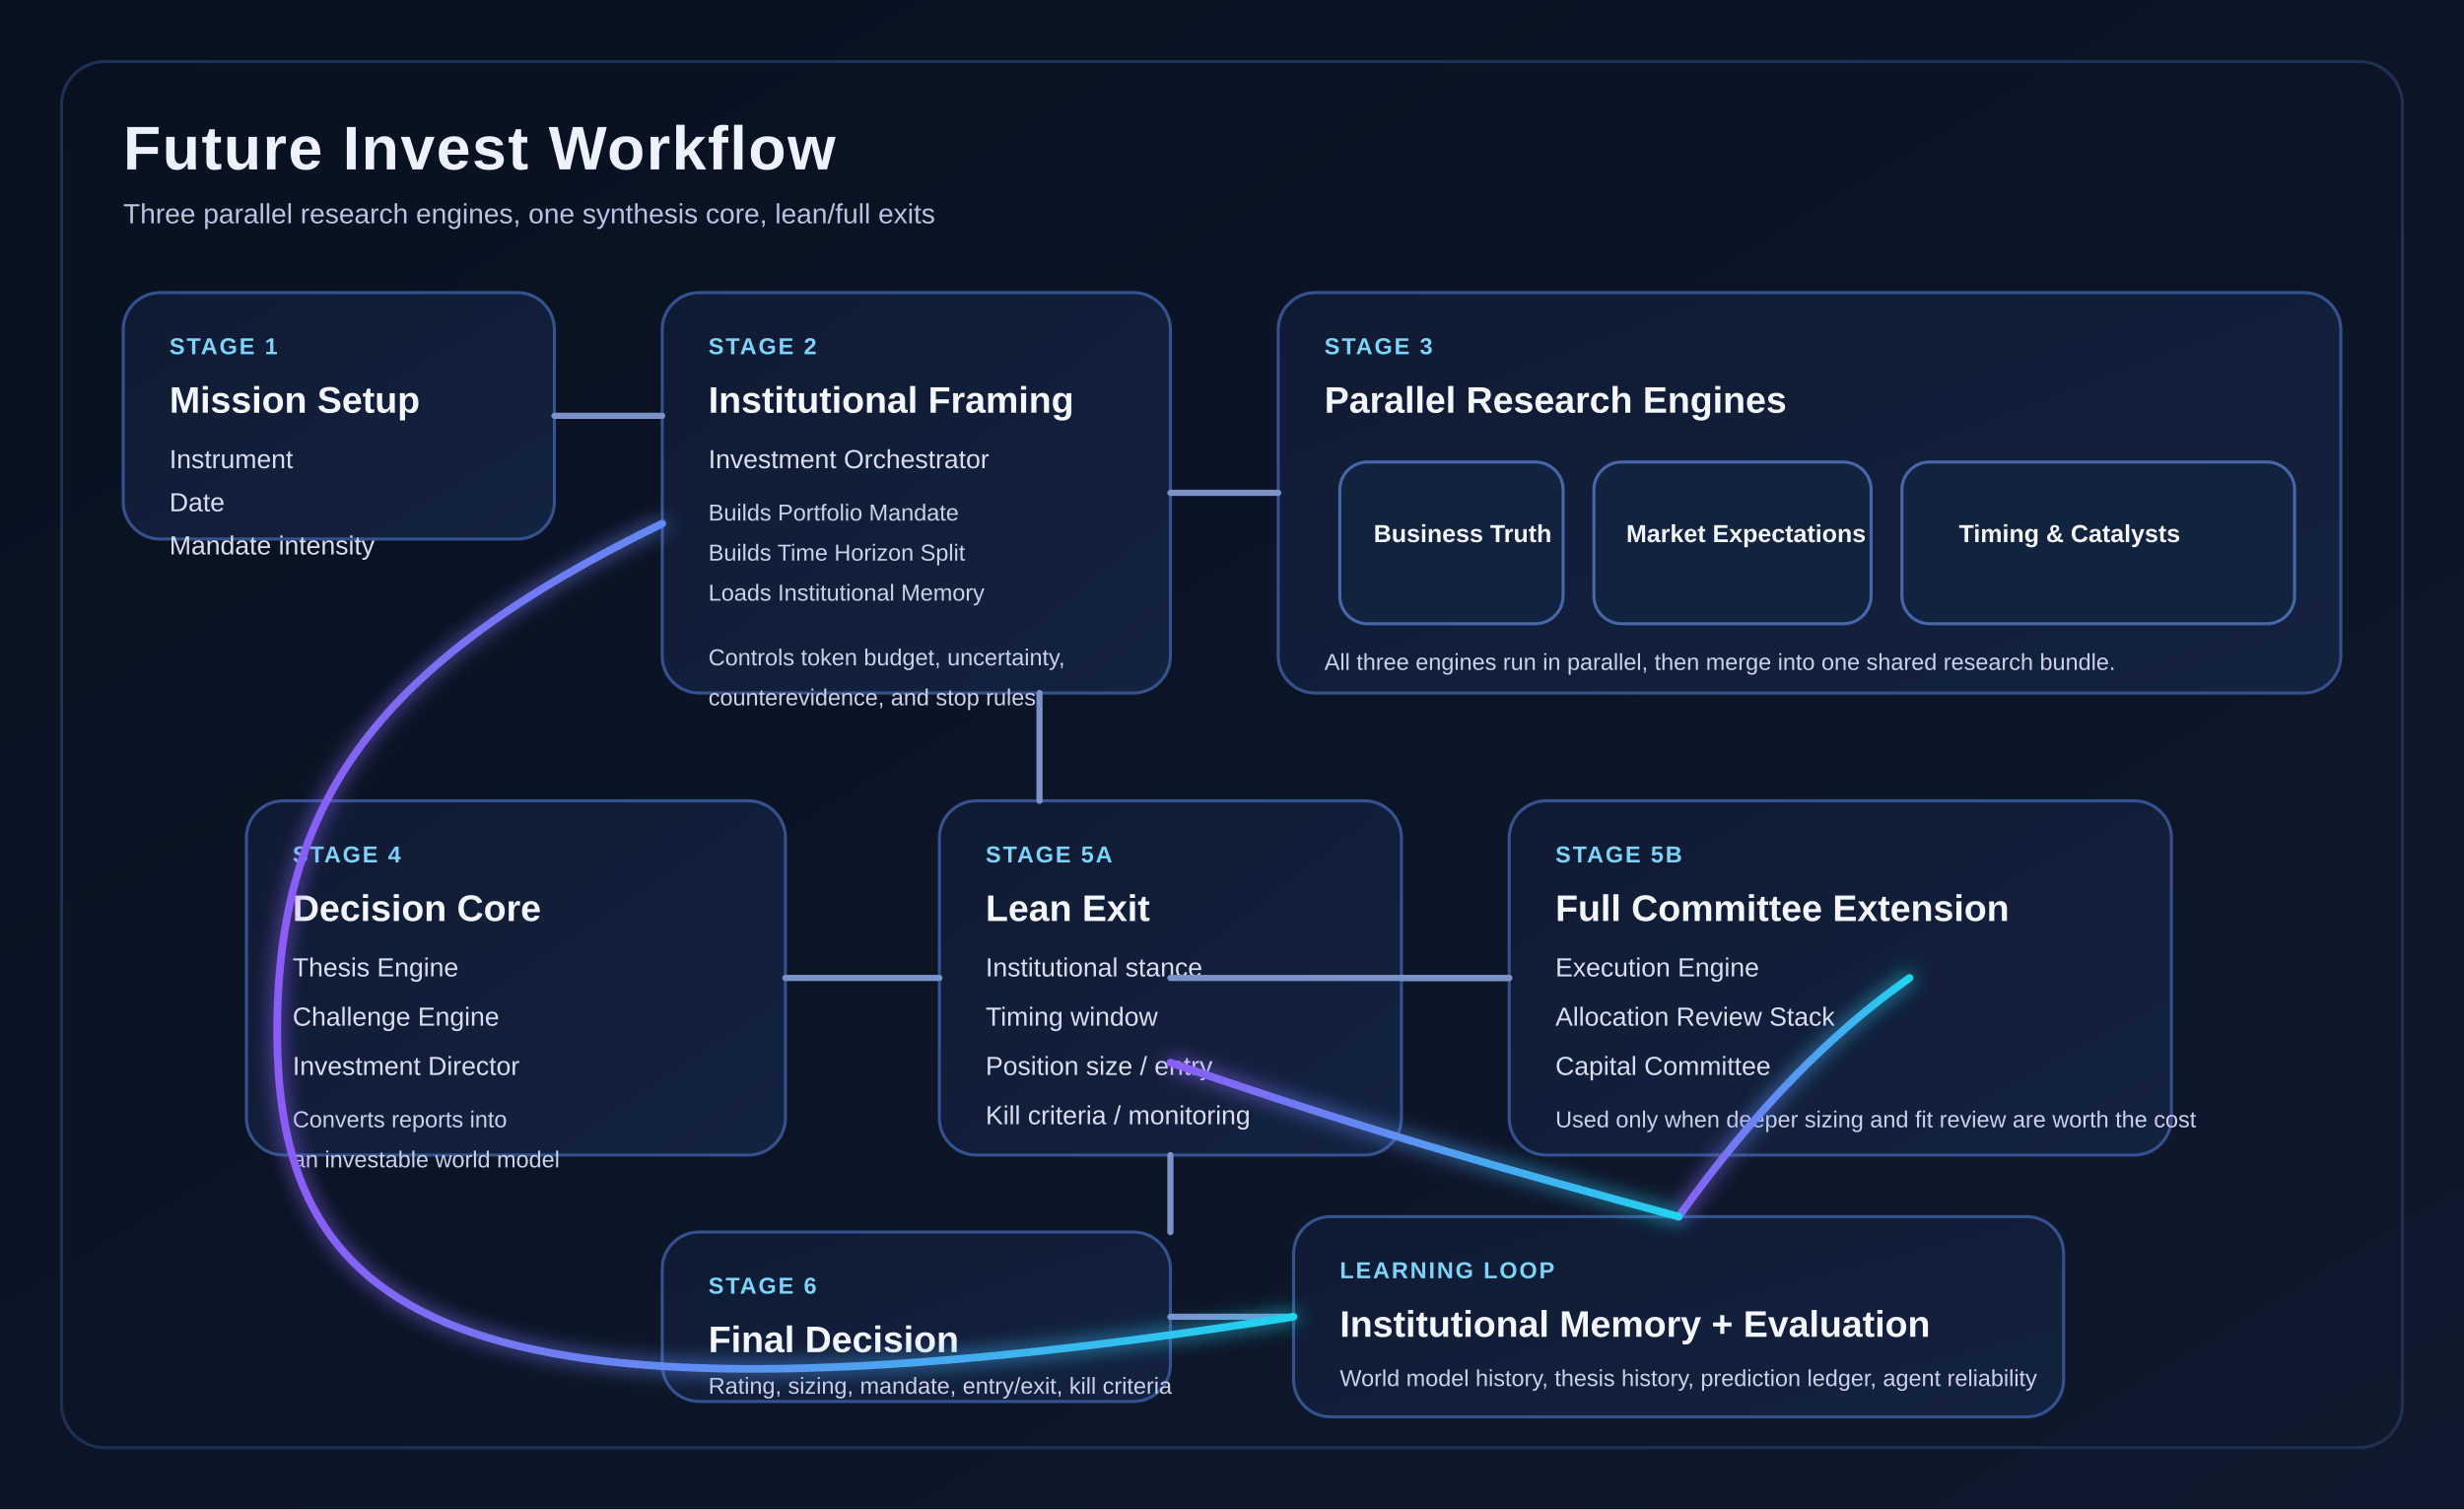
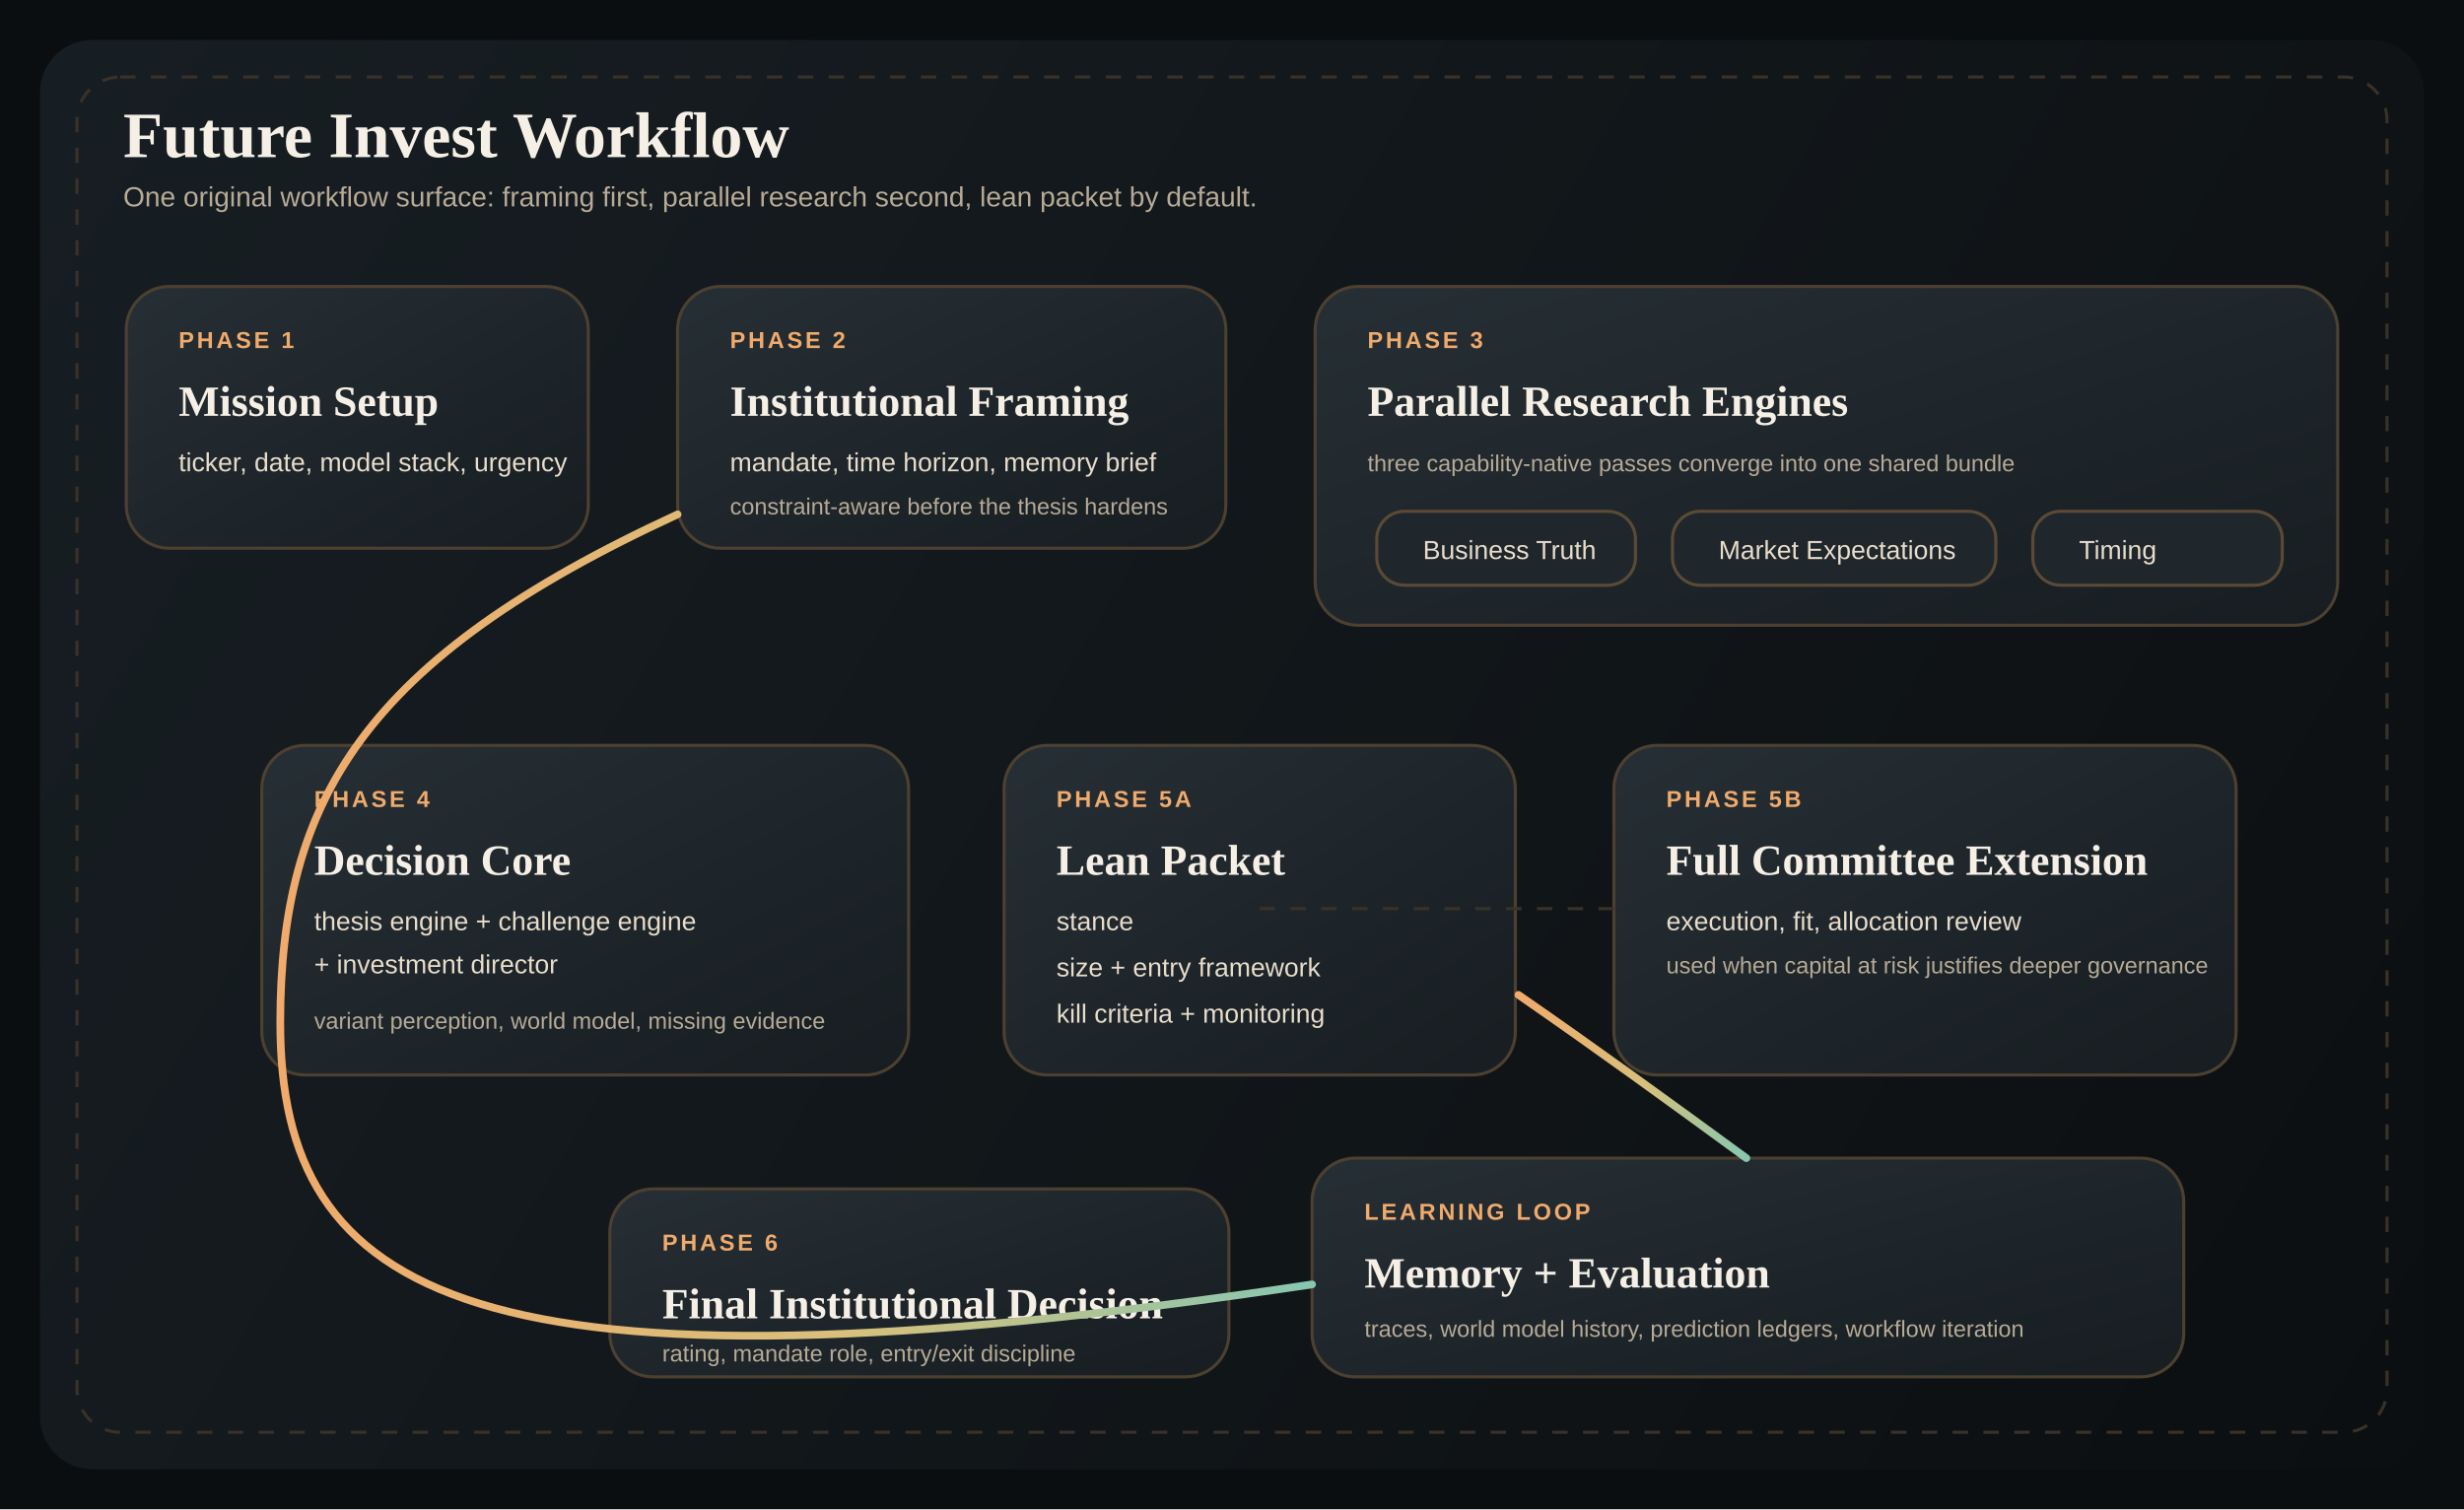
<svg xmlns="http://www.w3.org/2000/svg" width="1600" height="980" viewBox="0 0 1600 980" role="img" aria-labelledby="title desc">
  <defs>
-     <linearGradient id="bg" x1="0%" y1="0%" x2="100%" y2="100%">
-       <stop offset="0%" stop-color="#07111f" />
-       <stop offset="100%" stop-color="#10192d" />
+     <linearGradient id="wf-bg" x1="40" y1="30" x2="1560" y2="946" gradientUnits="userSpaceOnUse">
+       <stop offset="0%" stop-color="#171e23" />
+       <stop offset="100%" stop-color="#0c0f11" />
    </linearGradient>
-     <linearGradient id="panel" x1="0%" y1="0%" x2="100%" y2="100%">
-       <stop offset="0%" stop-color="#0f1b32" />
-       <stop offset="100%" stop-color="#132241" />
+     <linearGradient id="wf-panel" x1="0%" y1="0%" x2="100%" y2="100%">
+       <stop offset="0%" stop-color="#262f35" />
+       <stop offset="100%" stop-color="#171d21" />
    </linearGradient>
-     <linearGradient id="accent" x1="0%" y1="0%" x2="100%" y2="0%">
-       <stop offset="0%" stop-color="#8b5cf6" />
-       <stop offset="100%" stop-color="#22d3ee" />
+     <linearGradient id="wf-line" x1="0%" y1="0%" x2="100%" y2="0%">
+       <stop offset="0%" stop-color="#f0aa6b" />
+       <stop offset="55%" stop-color="#d8c07b" />
+       <stop offset="100%" stop-color="#87c7b0" />
    </linearGradient>
-     <filter id="glow" x="-30%" y="-30%" width="160%" height="160%">
-       <feGaussianBlur stdDeviation="6" result="blur" />
-       <feMerge>
-         <feMergeNode in="blur" />
-         <feMergeNode in="SourceGraphic" />
-       </feMerge>
-     </filter>
    <style>
-       .title { font: 700 40px Arial, Helvetica, sans-serif; fill: #eef2ff; letter-spacing: 1px; }
-       .subtitle { font: 400 18px Arial, Helvetica, sans-serif; fill: #b7c3e3; }
-       .section-title { font: 700 24px Arial, Helvetica, sans-serif; fill: #f5f7ff; }
-       .section-body { font: 400 17px Arial, Helvetica, sans-serif; fill: #d8def0; }
-       .section-label { font: 700 15px Arial, Helvetica, sans-serif; fill: #7dd3fc; letter-spacing: 1.2px; }
-       .small { font: 400 15px Arial, Helvetica, sans-serif; fill: #c9d2ea; }
-       .memory { font: 600 16px Arial, Helvetica, sans-serif; fill: #f5f7ff; }
-       .arrow { stroke: #7c93c9; stroke-width: 4; fill: none; stroke-linecap: round; stroke-linejoin: round; }
-       .accent { stroke: url(#accent); stroke-width: 5; fill: none; stroke-linecap: round; stroke-linejoin: round; filter: url(#glow); }
+       .title { font: 700 42px Georgia, "Times New Roman", serif; fill: #f5efe5; }
+       .subtitle { font: 400 18px Arial, Helvetica, sans-serif; fill: #b7aa96; }
+       .label { font: 700 15px Arial, Helvetica, sans-serif; fill: #f0aa6b; letter-spacing: 1.8px; }
+       .heading { font: 700 28px Georgia, "Times New Roman", serif; fill: #f5efe5; }
+       .body { font: 400 17px Arial, Helvetica, sans-serif; fill: #e8dccb; }
+       .small { font: 400 15px Arial, Helvetica, sans-serif; fill: #b7aa96; }
+       .panel { fill: url(#wf-panel); stroke: #4d4030; stroke-width: 2; }
+       .chip { fill: #20272c; stroke: #5b4a35; stroke-width: 2; }
+       .line { fill: none; stroke: url(#wf-line); stroke-width: 5; stroke-linecap: round; stroke-linejoin: round; }
+       .guide { fill: none; stroke: #3a3128; stroke-width: 2; stroke-dasharray: 10 10; }
    </style>
  </defs>
-   <rect width="1600" height="980" fill="url(#bg)" />
-   <rect x="40" y="40" width="1520" height="900" rx="28" fill="none" stroke="#203052" stroke-width="2" />
-   <text x="80" y="110" class="title">Future Invest Workflow</text>
-   <text x="80" y="145" class="subtitle">Three parallel research engines, one synthesis core, lean/full exits</text>
-   <rect x="80" y="190" width="280" height="160" rx="24" fill="url(#panel)" stroke="#35528f" stroke-width="2" />
-   <text x="110" y="230" class="section-label">STAGE 1</text>
-   <text x="110" y="268" class="section-title">Mission Setup</text>
-   <text x="110" y="304" class="section-body">Instrument</text>
-   <text x="110" y="332" class="section-body">Date</text>
-   <text x="110" y="360" class="section-body">Mandate intensity</text>
-   <rect x="430" y="190" width="330" height="260" rx="24" fill="url(#panel)" stroke="#35528f" stroke-width="2" />
-   <text x="460" y="230" class="section-label">STAGE 2</text>
-   <text x="460" y="268" class="section-title">Institutional Framing</text>
-   <text x="460" y="304" class="section-body">Investment Orchestrator</text>
-   <text x="460" y="338" class="small">Builds Portfolio Mandate</text>
-   <text x="460" y="364" class="small">Builds Time Horizon Split</text>
-   <text x="460" y="390" class="small">Loads Institutional Memory</text>
-   <text x="460" y="432" class="small">Controls token budget, uncertainty,</text>
-   <text x="460" y="458" class="small">counterevidence, and stop rules</text>
-   <rect x="830" y="190" width="690" height="260" rx="24" fill="url(#panel)" stroke="#35528f" stroke-width="2" />
-   <text x="860" y="230" class="section-label">STAGE 3</text>
-   <text x="860" y="268" class="section-title">Parallel Research Engines</text>
-   <rect x="870" y="300" width="145" height="105" rx="18" fill="#12233f" stroke="#4867a9" stroke-width="2" />
-   <text x="892" y="352" class="memory">Business Truth</text>
-   <rect x="1035" y="300" width="180" height="105" rx="18" fill="#12233f" stroke="#4867a9" stroke-width="2" />
-   <text x="1056" y="352" class="memory">Market Expectations</text>
-   <rect x="1235" y="300" width="255" height="105" rx="18" fill="#12233f" stroke="#4867a9" stroke-width="2" />
-   <text x="1272" y="352" class="memory">Timing &amp; Catalysts</text>
-   <text x="860" y="435" class="small">All three engines run in parallel, then merge into one shared research bundle.</text>
-   <rect x="160" y="520" width="350" height="230" rx="24" fill="url(#panel)" stroke="#35528f" stroke-width="2" />
-   <text x="190" y="560" class="section-label">STAGE 4</text>
-   <text x="190" y="598" class="section-title">Decision Core</text>
-   <text x="190" y="634" class="section-body">Thesis Engine</text>
-   <text x="190" y="666" class="section-body">Challenge Engine</text>
-   <text x="190" y="698" class="section-body">Investment Director</text>
-   <text x="190" y="732" class="small">Converts reports into</text>
-   <text x="190" y="758" class="small">an investable world model</text>
-   <rect x="610" y="520" width="300" height="230" rx="24" fill="url(#panel)" stroke="#35528f" stroke-width="2" />
-   <text x="640" y="560" class="section-label">STAGE 5A</text>
-   <text x="640" y="598" class="section-title">Lean Exit</text>
-   <text x="640" y="634" class="section-body">Institutional stance</text>
-   <text x="640" y="666" class="section-body">Timing window</text>
-   <text x="640" y="698" class="section-body">Position size / entry</text>
-   <text x="640" y="730" class="section-body">Kill criteria / monitoring</text>
-   <rect x="980" y="520" width="430" height="230" rx="24" fill="url(#panel)" stroke="#35528f" stroke-width="2" />
-   <text x="1010" y="560" class="section-label">STAGE 5B</text>
-   <text x="1010" y="598" class="section-title">Full Committee Extension</text>
-   <text x="1010" y="634" class="section-body">Execution Engine</text>
-   <text x="1010" y="666" class="section-body">Allocation Review Stack</text>
-   <text x="1010" y="698" class="section-body">Capital Committee</text>
-   <text x="1010" y="732" class="small">Used only when deeper sizing and fit review are worth the cost</text>
-   <rect x="430" y="800" width="330" height="110" rx="24" fill="url(#panel)" stroke="#35528f" stroke-width="2" />
-   <text x="460" y="840" class="section-label">STAGE 6</text>
-   <text x="460" y="878" class="section-title">Final Decision</text>
-   <text x="460" y="905" class="small">Rating, sizing, mandate, entry/exit, kill criteria</text>
-   <rect x="840" y="790" width="500" height="130" rx="24" fill="url(#panel)" stroke="#35528f" stroke-width="2" />
-   <text x="870" y="830" class="section-label">LEARNING LOOP</text>
-   <text x="870" y="868" class="section-title">Institutional Memory + Evaluation</text>
-   <text x="870" y="900" class="small">World model history, thesis history, prediction ledger, agent reliability</text>
-   <path class="arrow" d="M360 270 H430" />
-   <path class="arrow" d="M760 320 H830" />
-   <path class="arrow" d="M675 450 V520" />
-   <path class="arrow" d="M510 635 H610" />
-   <path class="arrow" d="M910 635 H980" />
-   <path class="arrow" d="M760 635 H980" />
-   <path class="arrow" d="M760 750 V800" />
-   <path class="arrow" d="M760 855 H840" />
-   <path class="accent" d="M1090 790 C1140 720, 1190 670, 1240 635" />
-   <path class="accent" d="M1090 790 C980 760, 890 735, 760 690" />
-   <path class="accent" d="M840 855 C300 940, 180 860, 180 670 C180 520, 245 430, 430 340" />
+   <rect width="1600" height="980" fill="#0b0e10" />
+   <rect x="26" y="26" width="1548" height="928" rx="34" fill="url(#wf-bg)" />
+   <rect x="50" y="50" width="1500" height="880" rx="28" class="guide" />
+   <text x="80" y="102" class="title">Future Invest Workflow</text>
+   <text x="80" y="134" class="subtitle">One original workflow surface: framing first, parallel research second, lean packet by default.</text>
+   <rect x="82" y="186" width="300" height="170" rx="28" class="panel" />
+   <text x="116" y="226" class="label">PHASE 1</text>
+   <text x="116" y="270" class="heading">Mission Setup</text>
+   <text x="116" y="306" class="body">ticker, date, model stack, urgency</text>
+   <rect x="440" y="186" width="356" height="170" rx="28" class="panel" />
+   <text x="474" y="226" class="label">PHASE 2</text>
+   <text x="474" y="270" class="heading">Institutional Framing</text>
+   <text x="474" y="306" class="body">mandate, time horizon, memory brief</text>
+   <text x="474" y="334" class="small">constraint-aware before the thesis hardens</text>
+   <rect x="854" y="186" width="664" height="220" rx="28" class="panel" />
+   <text x="888" y="226" class="label">PHASE 3</text>
+   <text x="888" y="270" class="heading">Parallel Research Engines</text>
+   <text x="888" y="306" class="small">three capability-native passes converge into one shared bundle</text>
+   <rect x="894" y="332" width="168" height="48" rx="18" class="chip" />
+   <text x="924" y="363" class="body">Business Truth</text>
+   <rect x="1086" y="332" width="210" height="48" rx="18" class="chip" />
+   <text x="1116" y="363" class="body">Market Expectations</text>
+   <rect x="1320" y="332" width="162" height="48" rx="18" class="chip" />
+   <text x="1350" y="363" class="body">Timing</text>
+   <rect x="170" y="484" width="420" height="214" rx="28" class="panel" />
+   <text x="204" y="524" class="label">PHASE 4</text>
+   <text x="204" y="568" class="heading">Decision Core</text>
+   <text x="204" y="604" class="body">thesis engine + challenge engine</text>
+   <text x="204" y="632" class="body">+ investment director</text>
+   <text x="204" y="668" class="small">variant perception, world model, missing evidence</text>
+   <rect x="652" y="484" width="332" height="214" rx="28" class="panel" />
+   <text x="686" y="524" class="label">PHASE 5A</text>
+   <text x="686" y="568" class="heading">Lean Packet</text>
+   <text x="686" y="604" class="body">stance</text>
+   <text x="686" y="634" class="body">size + entry framework</text>
+   <text x="686" y="664" class="body">kill criteria + monitoring</text>
+   <rect x="1048" y="484" width="404" height="214" rx="28" class="panel" />
+   <text x="1082" y="524" class="label">PHASE 5B</text>
+   <text x="1082" y="568" class="heading">Full Committee Extension</text>
+   <text x="1082" y="604" class="body">execution, fit, allocation review</text>
+   <text x="1082" y="632" class="small">used when capital at risk justifies deeper governance</text>
+   <rect x="396" y="772" width="402" height="122" rx="28" class="panel" />
+   <text x="430" y="812" class="label">PHASE 6</text>
+   <text x="430" y="856" class="heading">Final Institutional Decision</text>
+   <text x="430" y="884" class="small">rating, mandate role, entry/exit discipline</text>
+   <rect x="852" y="752" width="566" height="142" rx="28" class="panel" />
+   <text x="886" y="792" class="label">LEARNING LOOP</text>
+   <text x="886" y="836" class="heading">Memory + Evaluation</text>
+   <text x="886" y="868" class="small">traces, world model history, prediction ledgers, workflow iteration</text>
+   <path d="M382 270H440" class="line" />
+   <path d="M796 270H854" class="line" />
+   <path d="M1186 406V484" class="line" />
+   <path d="M590 590H652" class="line" />
+   <path d="M984 590H1048" class="line" />
+   <path d="M818 590H1048" class="guide" />
+   <path d="M818 698V772" class="line" />
+   <path d="M798 834H852" class="line" />
+   <path d="M1134 752C1082 714 1038 682 986 646" class="line" />
+   <path d="M852 834C304 916 182 842 182 664C182 520 236 428 440 334" class="line" />
</svg>
